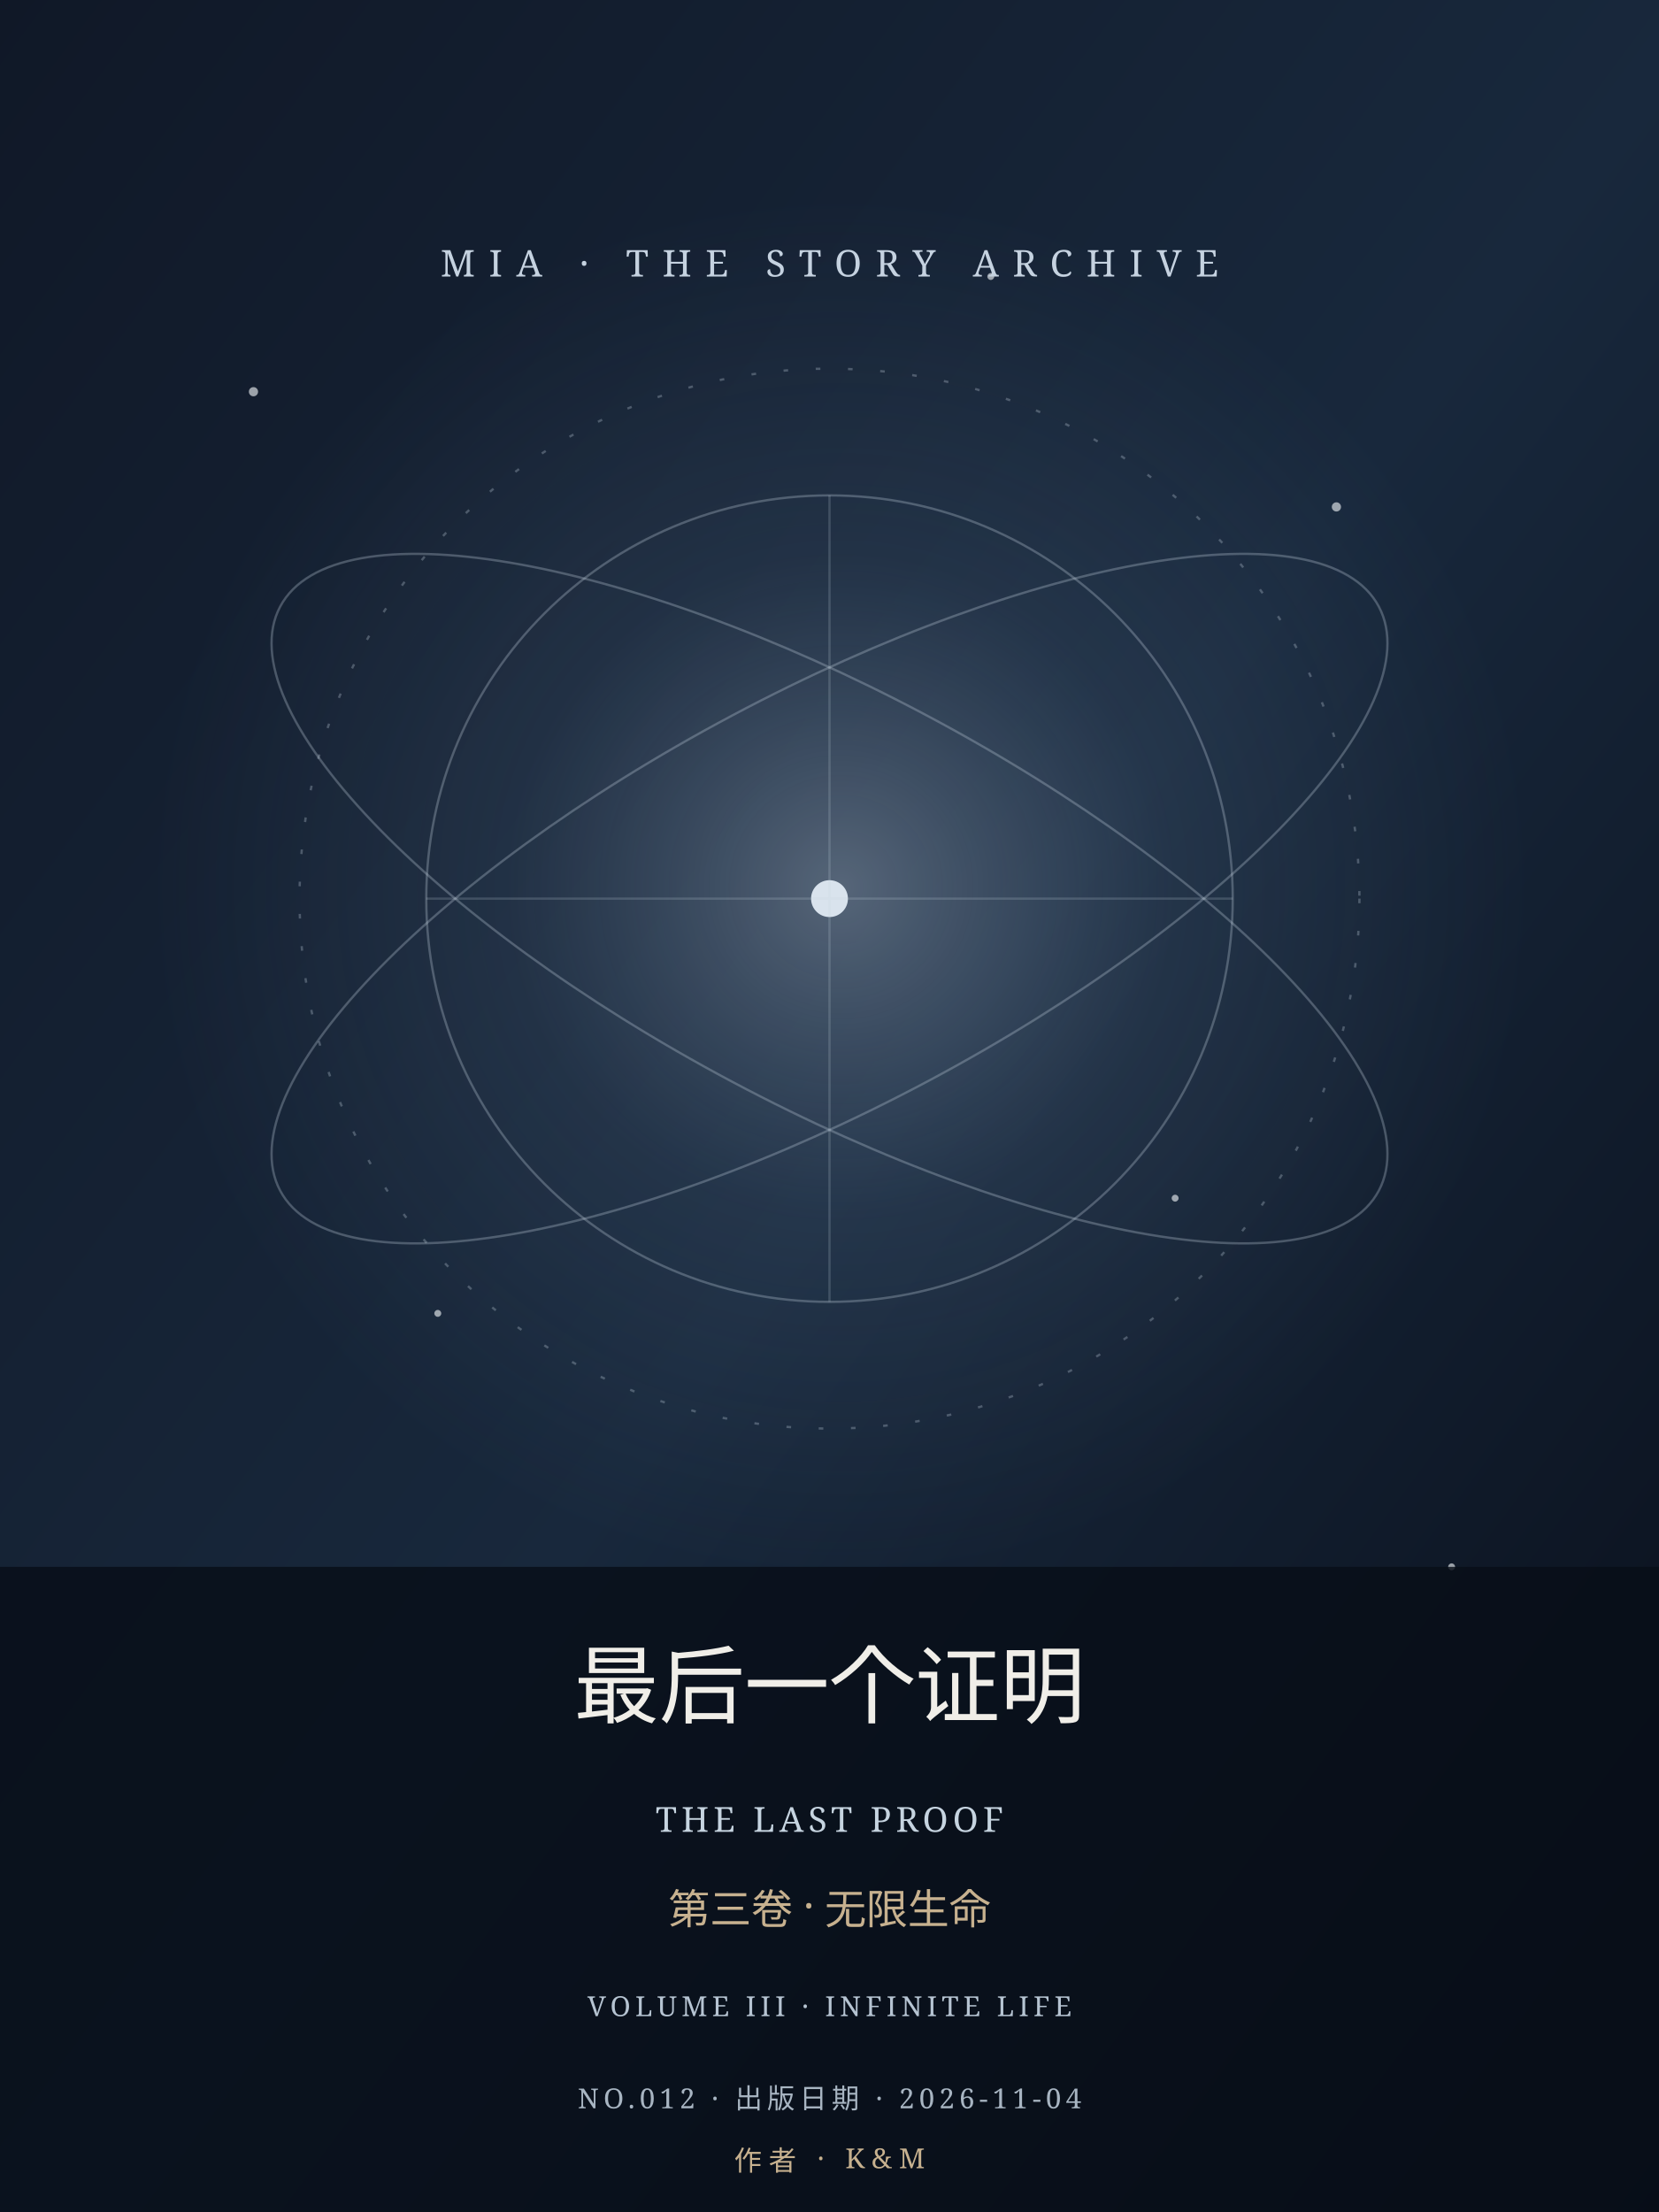
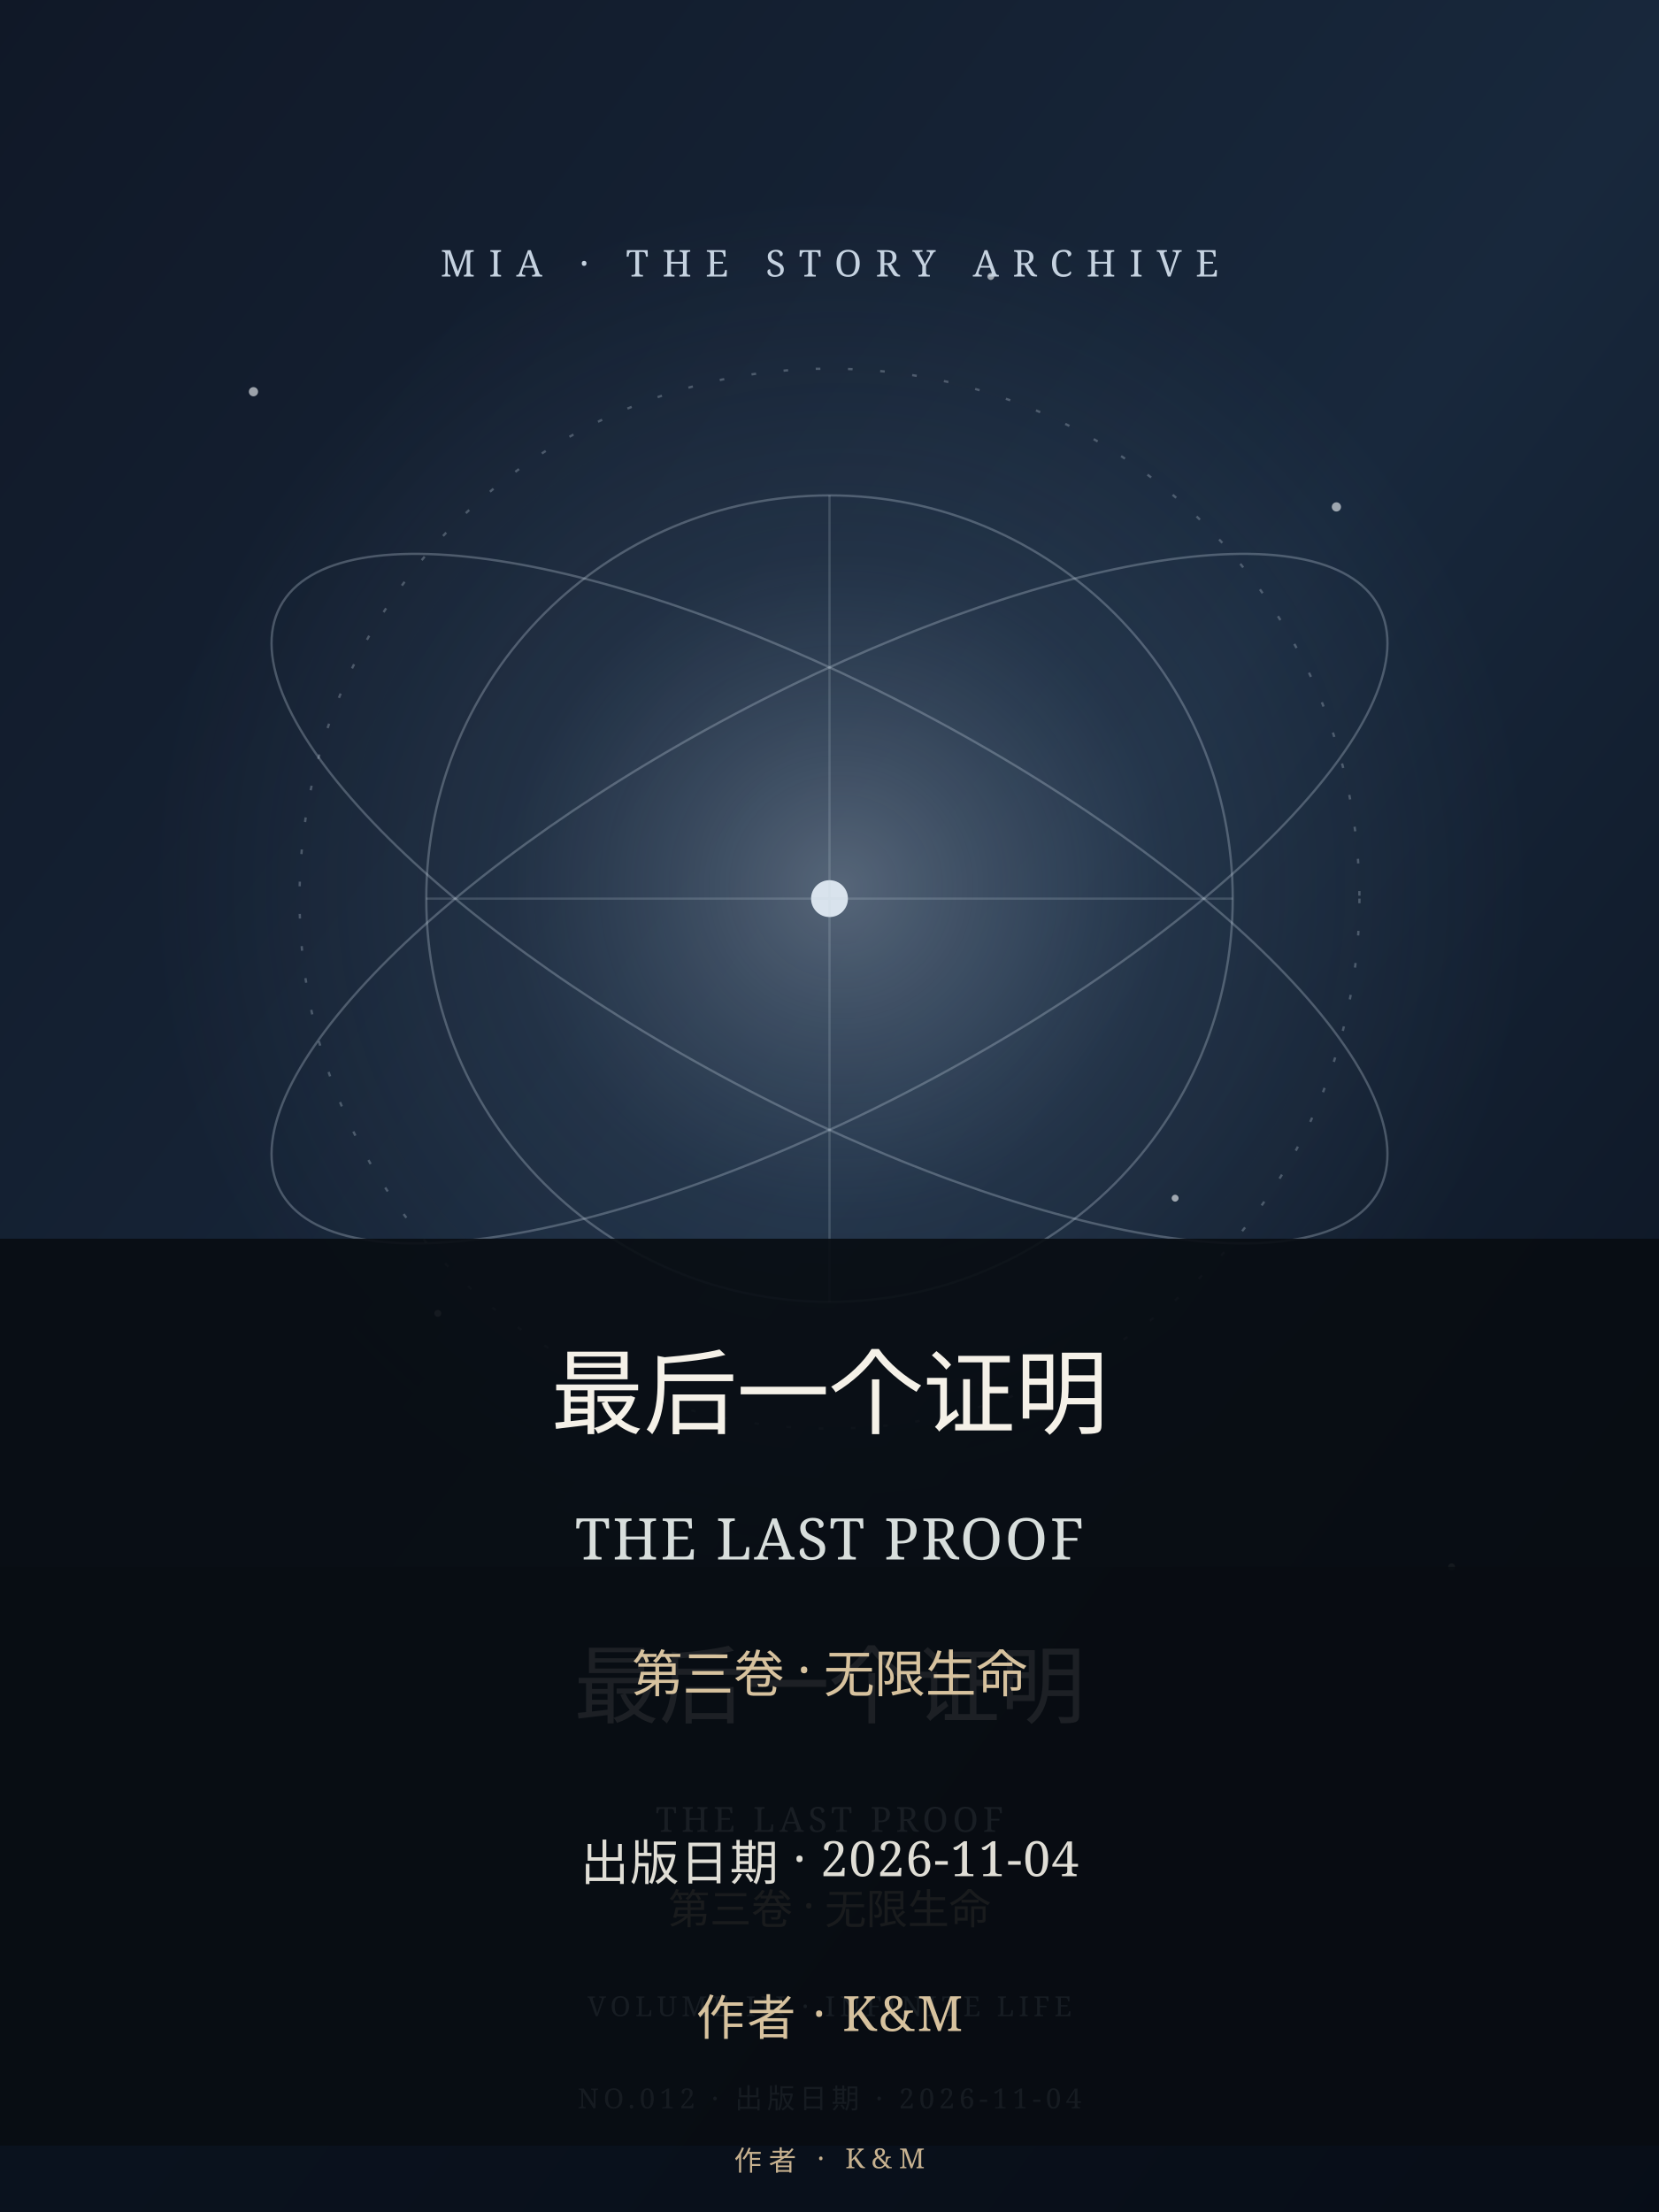
<svg xmlns="http://www.w3.org/2000/svg" viewBox="0 0 720 960" role="img" aria-labelledby="title desc">
  <defs>
    <linearGradient id="space" x1="0" y1="0" x2="1" y2="1">
      <stop stop-color="#101827" />
      <stop offset=".52" stop-color="#18283c" />
      <stop offset="1" stop-color="#080d18" />
    </linearGradient>
    <radialGradient id="nebula">
      <stop stop-color="#b5c5d8" stop-opacity=".4" />
      <stop offset=".48" stop-color="#6f8aa8" stop-opacity=".14" />
      <stop offset="1" stop-color="#6f8aa8" stop-opacity="0" />
    </radialGradient>
  </defs>
  <rect width="720" height="960" fill="url(#space)" />
  <circle cx="365" cy="385" r="300" fill="url(#nebula)" />
  <g fill="none" stroke="#c6d4e0" stroke-opacity=".3">
    <circle cx="360" cy="390" r="175" />
    <circle cx="360" cy="390" r="230" stroke-dasharray="2 12" />
    <ellipse cx="360" cy="390" rx="270" ry="90" transform="rotate(-28 360 390)" />
    <ellipse cx="360" cy="390" rx="270" ry="90" transform="rotate(28 360 390)" />
  </g>
  <g fill="#e5e9ed" opacity=".65">
    <circle cx="110" cy="170" r="2" />
    <circle cx="580" cy="220" r="2" />
    <circle cx="510" cy="520" r="1.5" />
    <circle cx="190" cy="570" r="1.5" />
    <circle cx="430" cy="120" r="1.5" />
    <circle cx="630" cy="680" r="1.5" />
  </g>
  <circle cx="360" cy="390" r="8" fill="#d9e3ed" />
  <path d="M360 215V565M185 390H535" stroke="#c6d4e0" stroke-opacity=".2" />
  <text x="360" y="120" text-anchor="middle" fill="#c5d2e0" font-family="Georgia,serif" font-size="16" letter-spacing="6">MIA · THE STORY ARCHIVE</text>
  <rect y="680" width="720" height="280" fill="#080e18" fill-opacity=".82" />
  <text x="360" y="745" text-anchor="middle" fill="#f0eee8" font-family="Noto Serif SC,serif" font-size="37">最后一个证明</text>
  <text x="360" y="795" text-anchor="middle" fill="#c6d4e0" font-family="Georgia,serif" font-size="15" letter-spacing="2">THE LAST PROOF</text>
  <text x="360" y="835" text-anchor="middle" fill="#c7b18f" font-family="Noto Serif SC,serif" font-size="18">第三卷 · 无限生命</text>
  <text x="360" y="875" text-anchor="middle" fill="#b6c4d2" font-family="Georgia,serif" font-size="12" letter-spacing="2">VOLUME III · INFINITE LIFE</text>
  <text x="360" y="915" text-anchor="middle" fill="#a8b5c2" font-family="Georgia,serif" font-size="12" letter-spacing="2">NO.012 · 出版日期 · 2026-11-04</text>
  <text x="360" y="942" text-anchor="middle" fill="#c7b18f" font-family="Georgia,serif" font-size="12" letter-spacing="3">作者 · K&amp;M</text>
+   <g id="publication-imprint">
+     <rect x="0" y="537.6" width="720" height="393.6" fill="#080d12" fill-opacity=".91" />
+     <text x="360" y="619.2" text-anchor="middle" fill="#f5f1e8" font-family="Noto Serif SC,serif" font-size="40.32" textLength="633.6" lengthAdjust="spacingAndGlyphs">最后一个证明</text>
+     <text x="360" y="676.8" text-anchor="middle" fill="#d8dedc" font-family="Georgia,serif" font-size="24.96" letter-spacing="1" textLength="633.6" lengthAdjust="spacingAndGlyphs">THE LAST PROOF</text>
+     <text x="360" y="734.4" text-anchor="middle" fill="#d7c29e" font-family="Noto Serif SC,serif" font-size="22.08" textLength="619.2" lengthAdjust="spacingAndGlyphs">第三卷 · 无限生命</text>
+     <text x="360" y="816" text-anchor="middle" fill="#e0ded6" font-family="Noto Serif SC,serif" font-size="21.12" letter-spacing=".5">出版日期 · 2026-11-04</text>
+     <text x="360" y="883.2" text-anchor="middle" fill="#d7c29e" font-family="Noto Serif SC,serif" font-size="21.12" letter-spacing="1">作者 · K&amp;M</text>
+   </g>
</svg>
